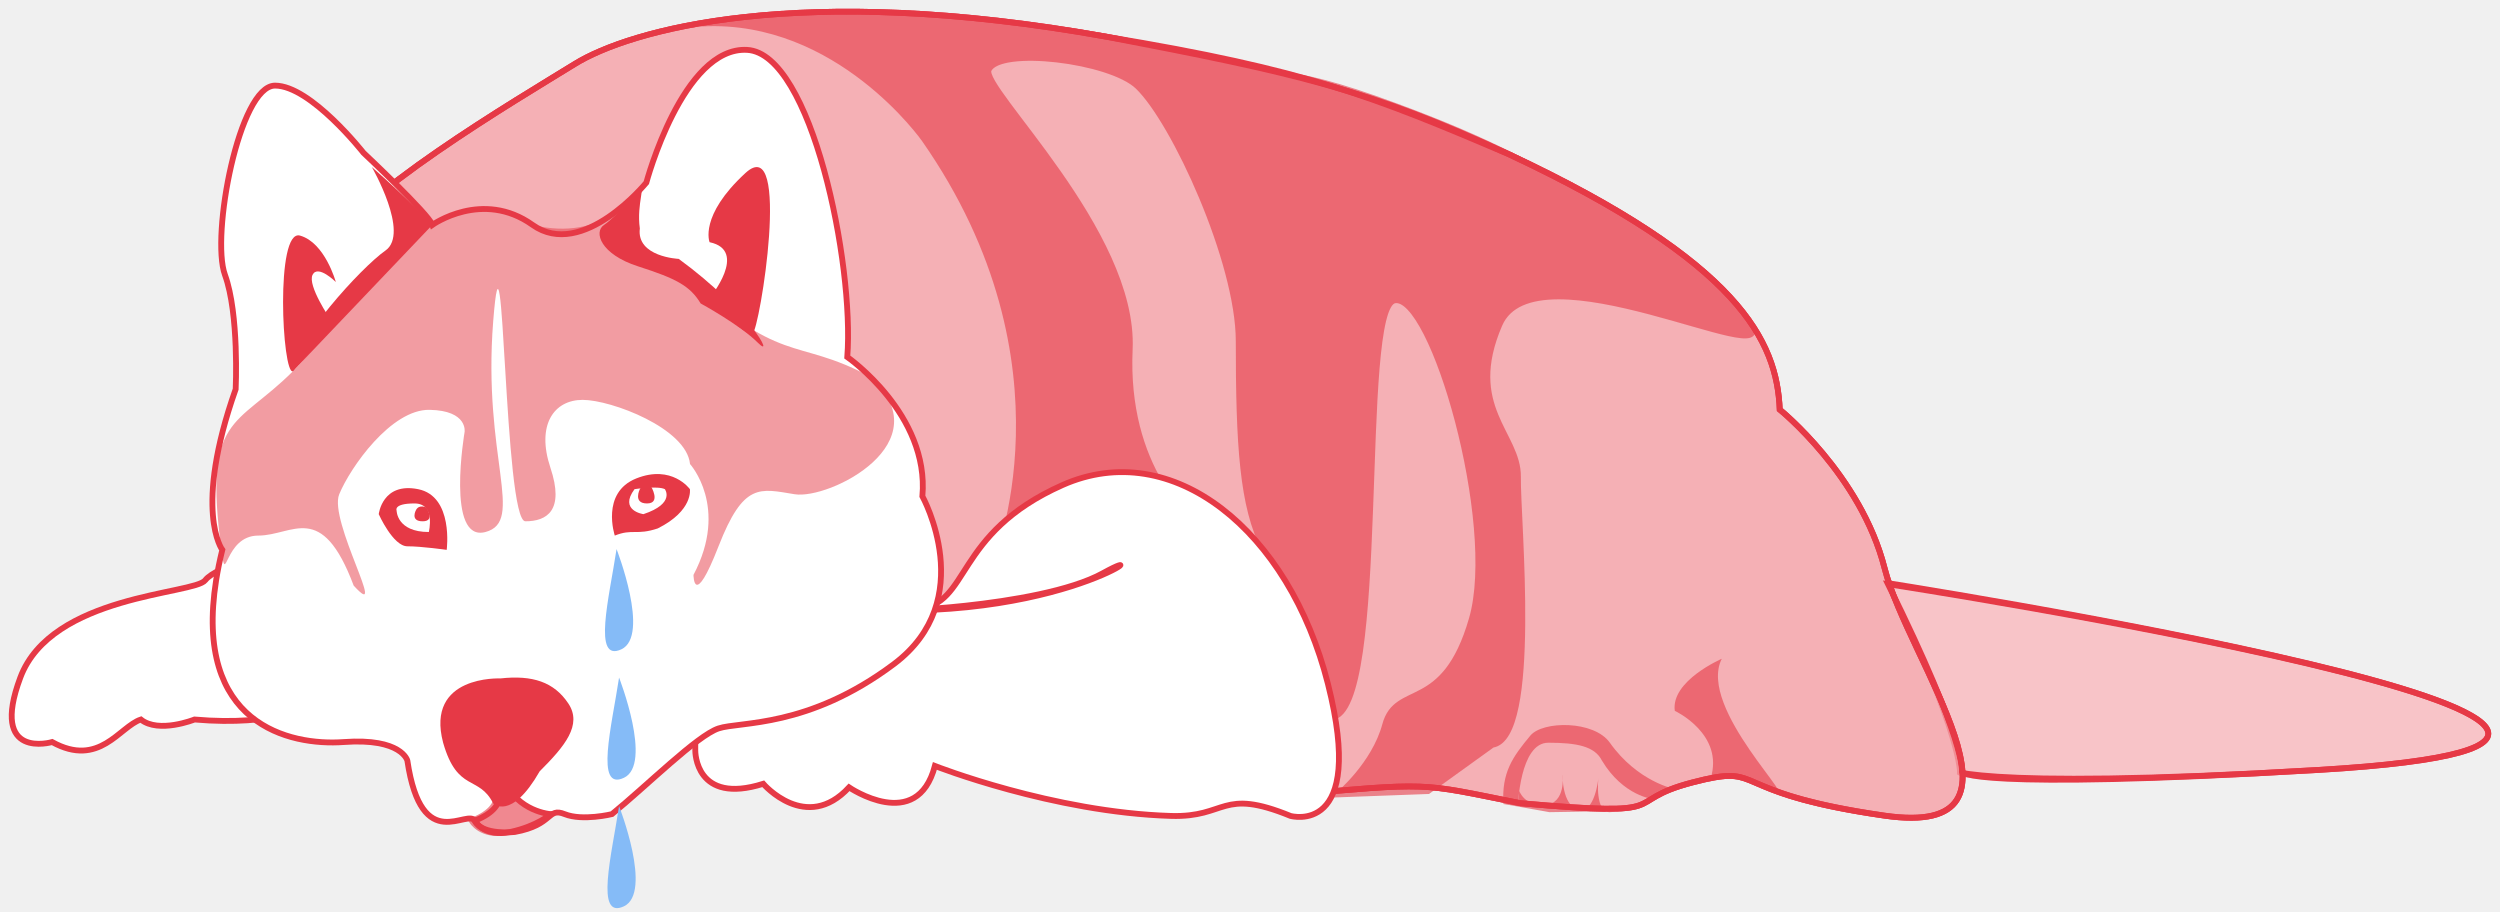
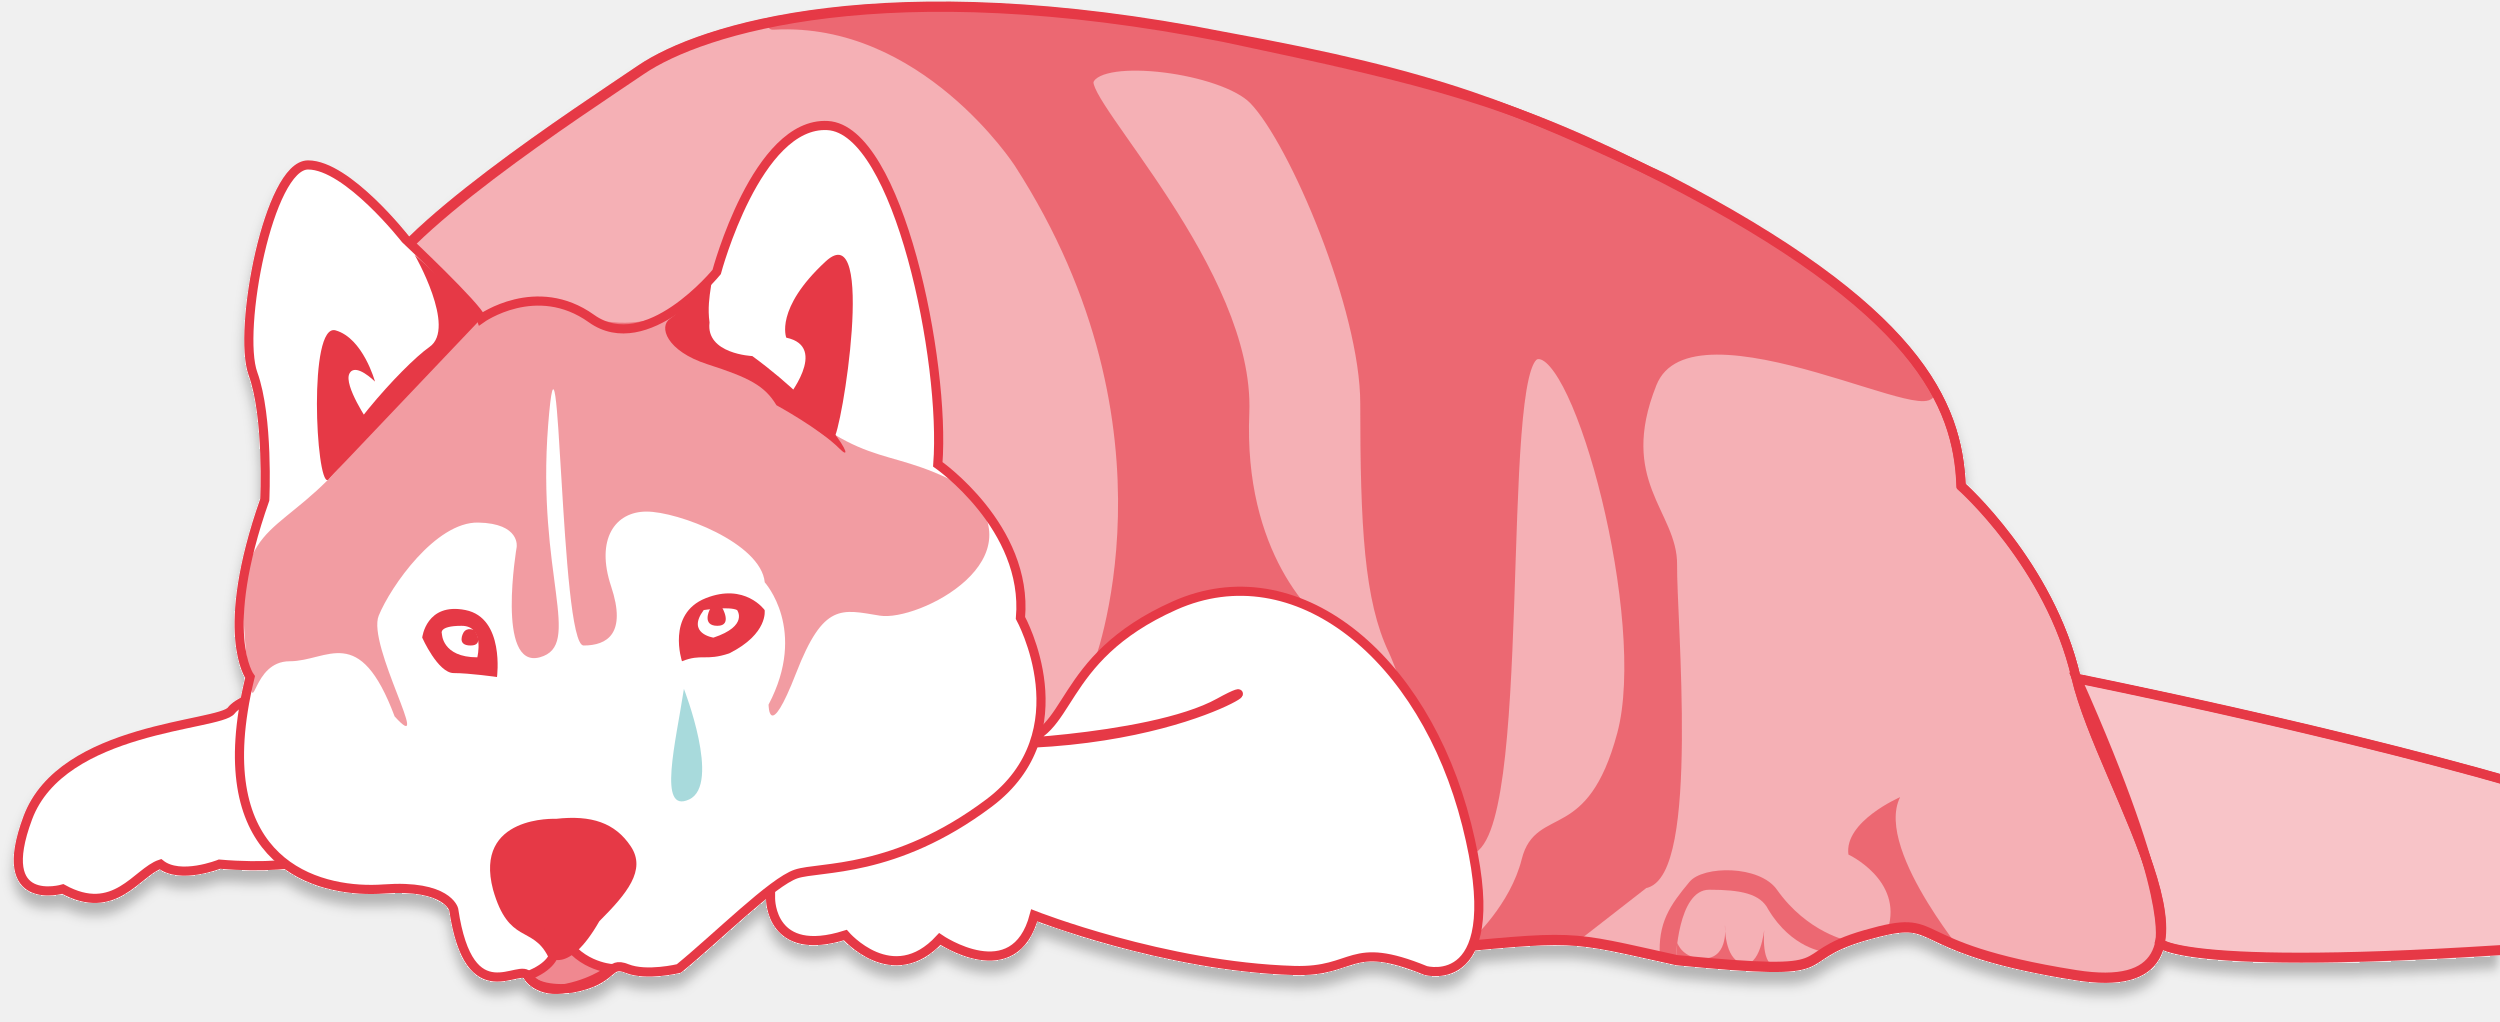
- <svg xmlns="http://www.w3.org/2000/svg" width="214" height="78" viewBox="0 0 214 78" fill="none">
-   <path d="M166.449 65.722C166.449 65.722 167.966 67.695 198.403 65.911C246.602 63.084 160 49.658 160 49.658C167.677 63.084 166.449 65.722 166.449 65.722Z" fill="white" stroke="#E63946" stroke-width="0.5" stroke-miterlimit="10" />
-   <path d="M28.025 21.627C29.563 17.163 44.544 8.357 49.203 5.477C53.859 2.594 68.314 -1.604 94.764 3.154C110.757 6.233 117.216 7.632 129.21 13.23C148.894 22.466 152.104 29.184 152.344 35.062C152.344 35.062 159.292 40.66 161.319 48.637C163.346 56.614 175.282 71.829 161.319 69.819C148.912 68.033 150.684 65.844 146.704 66.558C146.206 66.648 145.615 66.782 144.892 66.97C138.434 68.649 143.973 69.976 130.133 68.753C121.211 66.97 122.748 66.97 109.831 68.089C96.914 69.209 26.487 26.091 28.025 21.627Z" fill="white" stroke="#E63946" stroke-width="0.5" stroke-miterlimit="10" />
-   <path d="M28.025 21.626C29.563 17.162 44.544 8.356 49.203 5.476C53.862 2.596 68.314 -1.605 94.764 3.153C111.916 5.989 117.452 8.228 129.21 13.229C148.894 22.466 152.104 29.184 152.344 35.061C152.344 35.061 159.292 40.659 161.319 48.636C163.346 56.613 175.282 71.829 161.319 69.819C147.356 67.809 151.354 65.29 144.895 66.97C138.437 68.649 143.976 69.976 130.136 68.753C121.214 66.97 122.752 66.97 109.834 68.089C96.917 69.209 26.487 26.088 28.025 21.626Z" stroke="#E63946" stroke-width="0.5" stroke-miterlimit="10" />
-   <path opacity="0.3" d="M167.771 66.164C167.771 66.164 169.395 67.354 198.683 65.64C245.063 62.924 161.729 50.021 161.729 50.021C168.004 63.121 167.771 66.164 167.771 66.164Z" fill="#E63946" stroke="#E63946" stroke-width="0.5" stroke-miterlimit="10" />
-   <path opacity="0.4" d="M28.025 21.626C29.563 17.162 44.544 8.356 49.203 5.476C53.862 2.596 68.314 -1.605 94.764 3.153C110.757 6.232 117.216 7.632 129.21 13.229C148.894 22.466 152.104 29.184 152.344 35.061C152.344 35.061 159.292 40.659 161.319 48.636C163.346 56.613 175.282 71.829 161.319 69.819C148.912 68.033 150.684 65.844 146.704 66.558C146.206 66.648 145.615 66.782 144.892 66.97C138.434 68.649 143.973 69.976 130.133 68.753C121.211 66.97 122.748 66.97 109.831 68.089C96.914 69.209 26.487 26.091 28.025 21.626Z" fill="#E63946" stroke="#E63946" stroke-width="0.5" stroke-miterlimit="10" />
-   <path opacity="0.6" d="M85.198 48.316C85.198 48.316 92.579 31.181 79.126 11.922C79.126 11.922 71.788 1.443 60.169 2.01C57.857 2.123 79.001 1.52588e-05 96.249 3.426C110.515 7.34 108.886 5.162 119.486 9.09C127.13 11.922 131.717 14.188 142.418 20.702C142.418 20.702 147.31 24.101 149.756 27.783C152.487 31.895 131.411 20.702 128.353 27.783C125.296 34.863 129.992 37.154 129.937 40.825C129.882 44.496 131.717 63.185 127.742 63.752L122.238 67.717L114.594 68C114.594 68 117.652 65.451 118.569 62.052C119.56 58.388 123.635 61.174 125.993 52.975C128.353 44.776 122.626 25.058 119.373 25.712C116.12 26.367 118.85 61.022 113.97 61.395C113.97 61.395 108.99 48.455 108.234 47.002C106.339 43.363 106.033 38.052 106.033 29.202C106.033 22.404 100.508 10.376 97.395 7.397C95.025 5.128 85.547 3.995 84.63 5.978C83.896 7.561 97.16 19.841 96.704 29.901C96.249 39.964 101.703 44.977 103.715 46.011C105.727 47.044 85.198 48.316 85.198 48.316Z" fill="#E63946" stroke="#E63946" stroke-width="0.5" stroke-miterlimit="10" />
-   <path d="M59.516 58.533C59.516 58.533 59.516 64.158 59.516 64.249C59.516 64.341 59.516 68.927 65.333 67.093C65.333 67.093 69.007 71.372 72.68 67.398C72.68 67.398 78.498 71.372 80.028 65.564C80.028 65.564 90.132 69.538 100.235 69.844C105.073 69.991 104.476 67.398 110.47 69.844C110.47 69.844 116.998 71.678 113.67 58.533C110.342 45.387 100.342 37.347 90.952 41.52C81.562 45.693 83.093 51.807 78.501 52.113C73.908 52.419 88.91 52.113 94.421 49.056C99.932 45.999 89.829 54.253 69.622 51.807C49.415 49.362 59.516 58.533 59.516 58.533Z" fill="white" stroke="#E63946" stroke-width="0.5" stroke-miterlimit="10" />
-   <path d="M4.464 63.519C4.464 63.519 -0.924 65.108 1.74 57.998C4.403 50.887 16.65 50.89 17.568 49.667C18.487 48.444 23.786 47.069 23.786 47.069L26.753 60.367C26.753 60.367 23.691 62.201 16.65 61.59C16.65 61.59 13.588 62.813 12.057 61.59C10.223 62.201 8.506 65.754 4.464 63.519Z" fill="white" stroke="#E63946" stroke-width="0.5" stroke-miterlimit="10" />
-   <path d="M44.055 71.22C44.055 71.22 41.299 71.525 40.687 70.302C40.075 69.08 36.094 73.359 34.87 65.106C34.87 65.106 34.392 63.155 29.426 63.519C24.773 63.858 16.549 61.999 18.499 49.676C18.628 48.854 18.805 47.986 19.029 47.069C19.029 47.069 16.5 43.706 20.174 33.312C20.174 33.312 20.48 26.892 19.256 23.529C18.031 20.167 20.48 7.327 23.542 7.327C26.603 7.327 31.116 13.083 31.116 13.083C31.116 13.083 36.707 18.332 37.013 19.25C37.013 19.25 41.299 16.192 45.586 19.25C49.872 22.307 55.325 15.636 55.325 15.636C55.325 15.636 58.444 3.964 63.955 4.27C69.466 4.576 73.14 22.612 72.528 30.561C72.528 30.561 79.57 35.452 78.957 42.483C78.957 42.483 83.856 51.349 76.508 56.851C69.16 62.354 63.343 61.743 61.506 62.354C59.669 62.965 55.383 67.245 52.385 69.688C52.385 69.688 49.872 70.302 48.341 69.691C46.81 69.08 47.422 70.608 44.055 71.22Z" fill="white" stroke="#E63946" stroke-width="0.5" stroke-miterlimit="10" />
-   <path d="M42.83 58.074C42.83 58.074 36.401 57.769 37.932 63.577C39.156 67.857 40.993 66.328 42.218 68.774C42.218 68.774 43.749 70.302 46.198 66.023C48.341 63.883 49.872 62.048 48.647 60.214C47.423 58.38 45.586 57.769 42.83 58.074Z" fill="#E63946" />
-   <path d="M52.626 45.846C52.626 45.846 51.402 42.178 54.463 40.955C57.525 39.732 59.056 41.872 59.056 41.872C59.056 41.872 59.362 43.706 56.3 45.235C54.463 45.846 54.157 45.235 52.626 45.846Z" fill="#E63946" />
-   <path d="M38.237 47.069C38.237 47.069 38.85 42.483 35.788 41.872C32.726 41.26 32.42 44.012 32.42 44.012C32.42 44.012 33.645 46.763 34.87 46.763C36.094 46.763 38.237 47.069 38.237 47.069Z" fill="#E63946" />
-   <path d="M56.913 41.872C56.913 41.872 57.832 43.094 55.076 44.012C55.076 44.012 52.949 43.706 54.317 41.872C54.317 41.872 56.301 41.566 56.913 41.872Z" fill="white" />
-   <path d="M36.706 45.54C36.706 45.54 37.318 43.095 35.481 43.095C33.644 43.095 33.95 43.706 33.95 43.706C33.95 43.706 33.95 45.54 36.706 45.54Z" fill="white" />
-   <path d="M54.77 41.872C54.77 41.872 54.157 43.095 55.382 43.095C56.606 43.095 55.725 41.63 55.725 41.63C55.725 41.63 55.076 41.26 54.77 41.872Z" fill="#E63946" />
-   <path d="M35.619 43.639C35.619 43.639 35.059 44.623 36.179 44.623C37.3 44.623 36.492 43.443 36.492 43.443C36.492 43.443 35.901 43.144 35.619 43.639Z" fill="#E63946" />
-   <path d="M60.74 25.516C60.74 25.516 64.108 21.448 60.74 20.732C60.74 20.732 59.822 18.485 63.802 14.817C67.782 11.148 65.026 28.268 64.414 28.573C63.802 28.879 60.74 25.516 60.74 25.516Z" fill="#E63946" />
-   <path d="M25.072 31.783L28.263 27.308C28.263 27.308 26.297 24.434 26.756 23.523C27.216 22.612 28.746 24.141 28.746 24.141C28.746 24.141 27.828 20.778 25.685 20.167C23.542 19.555 24.154 32.089 25.072 31.783Z" fill="#E63946" />
-   <path opacity="0.5" d="M39.769 36.98C39.769 36.98 38.149 46.457 41.559 45.54C44.97 44.623 41.299 39.12 42.218 27.504C43.136 15.887 43.136 44.623 44.973 44.623C46.81 44.623 48.341 43.706 47.116 40.038C45.892 36.369 47.422 34.229 49.872 34.229C52.321 34.229 58.769 36.66 59.066 39.723C59.066 39.723 62.425 43.4 59.363 49.209C59.363 49.209 59.363 52.266 61.506 46.763C63.649 41.26 65.042 41.826 68.018 42.306C70.997 42.789 80.73 37.898 74.484 32.242C67.932 28.726 66.965 31.594 57.958 22.976C57.958 22.976 52.318 21.836 54.614 16.416C54.614 16.416 51.706 20.778 45.583 19.25C42.215 17.415 40.99 17.11 37.01 19.25C33.03 21.39 27.914 28.944 25.07 31.784C20.171 36.675 17.416 35.452 18.946 47.069C19.387 50.416 19.145 45.846 22.109 45.846C25.073 45.846 27.519 42.789 30.274 50.126C33.336 53.489 28.107 44.577 29.038 42.306C29.968 40.038 33.474 35.021 36.774 35.082C40.075 35.146 39.769 36.98 39.769 36.98Z" fill="#E63946" />
-   <path d="M31.83 14.3C31.83 14.3 35.103 19.974 32.996 21.445C30.89 22.915 25.073 29.335 25.073 31.78L37.013 19.247C37.013 19.25 34.916 16.997 31.83 14.3Z" fill="#E63946" />
-   <path d="M54.617 16.416C54.617 16.416 52.627 18.638 51.709 19.25C50.79 19.861 51.402 21.765 54.617 22.799C57.832 23.832 59.056 24.447 59.975 25.975C59.975 25.975 63.343 27.809 64.874 29.338C66.404 30.866 64.178 26.596 58.098 22.16C58.098 22.16 54.464 22.001 54.77 19.555C54.464 17.415 55.382 15.581 54.617 16.416Z" fill="#E63946" />
-   <path opacity="0.6" d="M42.069 66.745C42.069 66.745 43.906 68.885 40.385 70.26C40.385 70.26 41.2 71.704 43.471 71.211C45.743 70.719 46.91 69.695 46.91 69.695C46.91 69.695 44.053 69.496 42.908 66.745C41.763 63.994 42.069 66.745 42.069 66.745Z" fill="#E63946" stroke="#E63946" stroke-width="0.5" stroke-miterlimit="10" />
-   <path d="M42.306 66.745C42.306 66.745 44.142 68.885 40.622 70.26C40.622 70.26 41.436 71.704 43.708 71.211C45.979 70.719 47.146 69.695 47.146 69.695C47.146 69.695 44.289 69.496 43.144 66.745C41.999 63.994 42.306 66.745 42.306 66.745Z" stroke="#E63946" stroke-width="0.5" stroke-miterlimit="10" />
-   <path opacity="0.6" d="M129.933 69.04C129.933 69.04 130.083 63.577 132.533 63.577C134.982 63.577 136.513 63.883 137.125 65.105C138.962 68.162 141.512 68.401 141.512 68.401L143.359 67.542C143.359 67.542 140.187 66.937 137.802 63.574C136.439 61.651 132.058 61.697 131.002 62.962C129.471 64.797 128.531 66.13 128.693 68.826L129.933 69.04Z" fill="#E63946" />
-   <path opacity="0.6" d="M143.361 60.847C143.361 60.847 147.62 62.828 146.429 66.64C146.429 66.64 149.8 65.64 151.851 67.816C154.437 69.142 145.241 60.67 147.384 56.39C147.384 56.393 143.012 58.273 143.361 60.847Z" fill="#E63946" />
-   <path opacity="0.6" d="M130.052 67.704C130.052 67.704 130.475 69.022 132.269 68.899C134.063 68.774 133.757 66.328 133.757 66.328C133.757 66.328 133.687 68.921 135.101 69.306C136.512 69.691 136.819 66.634 136.819 66.634C136.819 66.634 136.491 69.654 137.878 69.52C139.265 69.385 132.639 69.523 132.639 69.523L129.93 69.04L130.052 67.704Z" fill="#E63946" />
-   <path d="M167.941 66.071C167.941 66.071 168.196 67.695 198.368 65.911C246.148 63.084 161.616 50.005 161.616 50.005C168.375 63.655 167.941 66.071 167.941 66.071Z" stroke="#E63946" stroke-width="0.5" stroke-miterlimit="10" />
-   <path d="M52.777 47C52.777 47 55.676 54.419 53.19 55.581C50.704 56.743 52.146 51.161 52.777 47Z" fill="#85BBF7" />
-   <path d="M52.992 58C52.992 58 55.891 65.419 53.405 66.581C50.919 67.743 52.361 62.161 52.992 58Z" fill="#85BBF7" />
-   <path d="M52.992 69C52.992 69 55.891 76.419 53.405 77.581C50.919 78.743 52.361 73.161 52.992 69Z" fill="#85BBF7" />
+ <svg xmlns="http://www.w3.org/2000/svg" width="820" height="335" viewBox="0 0 820 335" fill="none">
+   <g filter="url(#filter0_d_2319_255)">
+     <path d="M707.804 308.938C707.804 308.938 714.181 319.572 842.129 309.959C1044.75 294.726 680.693 222.372 680.693 222.372C712.967 294.726 707.804 308.938 707.804 308.938Z" fill="white" stroke="#E63946" stroke-width="3" stroke-miterlimit="10" />
+     <path d="M121.471 97.588C127.926 76.98 190.809 36.333 210.367 23.038C229.913 9.73 290.588 -9.65 401.611 12.314C468.742 26.526 495.852 32.987 546.2 58.827C628.822 101.464 642.3 132.473 643.307 159.605C643.307 159.605 672.47 185.446 680.977 222.269C689.485 259.092 739.587 329.326 680.977 320.05C628.899 311.807 636.335 301.703 619.63 304.998C617.539 305.411 615.06 306.031 612.026 306.897C584.916 314.649 608.166 320.773 550.073 315.127C512.622 306.897 519.077 306.897 464.856 312.065C410.635 317.233 115.016 118.196 121.471 97.588Z" fill="white" stroke="#E63946" stroke-width="3" stroke-miterlimit="10" />
+     <path d="M121.342 97.213C127.797 76.606 190.68 35.958 210.238 22.663C229.796 9.368 290.459 -10.025 401.482 11.94C473.48 25.028 496.717 35.364 546.071 58.453C628.693 101.089 642.171 132.098 643.178 159.231C643.178 159.231 672.341 185.071 680.848 221.894C689.356 258.717 739.458 328.952 680.848 319.675C622.238 310.398 639.021 298.77 611.91 306.522C584.8 314.274 608.05 320.399 549.957 314.752C512.506 306.522 518.961 306.522 464.74 311.69C410.519 316.858 114.887 117.808 121.342 97.213Z" stroke="#E63946" stroke-width="3" stroke-miterlimit="10" />
+     <path opacity="0.3" d="M708.449 309.274C708.449 309.274 714.826 319.908 842.774 310.295C1045.39 295.062 681.339 222.708 681.339 222.708C713.613 295.062 708.449 309.274 708.449 309.274Z" fill="#E63946" stroke="#E63946" stroke-width="3" stroke-miterlimit="10" />
+     <path opacity="0.4" d="M121.058 97.381C127.513 76.773 190.396 36.126 209.954 22.831C229.512 9.536 290.175 -9.857 401.198 12.107C468.329 26.32 495.439 32.78 545.787 58.62C628.409 101.257 641.887 132.266 642.894 159.399C642.894 159.399 672.057 185.239 680.564 222.062C689.072 258.885 739.174 329.12 680.564 319.843C628.486 311.6 635.922 301.496 619.217 304.791C617.126 305.204 614.647 305.824 611.613 306.69C584.503 314.442 607.753 320.567 549.66 314.92C512.209 306.69 518.664 306.69 464.443 311.858C410.222 317.026 114.603 117.989 121.058 97.381Z" fill="#E63946" stroke="#E63946" stroke-width="3" stroke-miterlimit="10" />
+     <path opacity="0.6" d="M359.694 219.478C359.694 219.478 390.858 141.31 334.055 53.452C334.055 53.452 303.072 5.647 254.015 8.231C244.255 8.748 336.637 -5.981 406.349 14.691C466.586 32.547 459.705 22.612 504.463 40.532C536.737 53.452 556.102 63.789 601.286 93.505C601.286 93.505 621.941 109.01 632.269 125.806C643.797 144.566 554.811 93.505 541.901 125.806C528.991 158.107 548.821 168.559 548.588 185.304C548.356 202.049 556.102 287.31 539.319 289.894L516.082 307.982L483.807 309.274C483.807 309.274 496.717 297.646 500.59 282.142C504.773 265.423 521.981 278.136 531.935 240.732C541.901 203.328 517.721 113.377 503.985 116.361C490.249 119.346 501.778 277.439 481.174 279.144C481.174 279.144 460.144 220.111 456.955 213.483C448.951 196.881 447.66 172.655 447.66 132.279C447.66 101.27 424.332 46.398 411.19 32.806C401.185 22.457 361.165 17.288 357.292 26.333C354.194 33.555 410.196 89.578 408.273 135.47C406.349 181.376 429.38 204.245 437.875 208.961C446.369 213.677 359.694 219.478 359.694 219.478Z" fill="#E63946" stroke="#E63946" stroke-width="3" stroke-miterlimit="10" />
+     <path d="M252.737 270.513C252.737 270.513 252.737 294.287 252.737 294.674C252.737 295.062 252.737 314.442 277.265 306.69C277.265 306.69 292.757 324.779 308.249 307.982C308.249 307.982 332.777 324.779 339.232 300.23C339.232 300.23 381.834 317.026 424.436 318.318C444.833 318.939 442.316 307.982 467.593 318.318C467.593 318.318 495.116 326.071 481.083 270.513C467.051 214.956 424.888 180.976 385.294 198.612C345.7 216.248 352.154 242.089 332.79 243.381C313.425 244.673 376.683 243.381 399.92 230.46C423.158 217.54 380.556 252.425 295.352 242.089C210.148 231.752 252.737 270.513 252.737 270.513Z" fill="white" stroke="#E63946" stroke-width="3" stroke-miterlimit="10" />
+     <path d="M20.608 291.586C20.608 291.586 -2.113 298.305 9.118 268.252C20.35 238.2 71.988 238.213 75.861 233.044C79.734 227.876 102.081 222.062 102.081 222.062L114.59 278.265C114.59 278.265 101.681 286.018 71.988 283.434C71.988 283.434 59.079 288.602 52.624 283.434C44.891 286.018 37.649 301.031 20.608 291.586Z" fill="white" stroke="#E63946" stroke-width="3" stroke-miterlimit="10" />
+     <path d="M187.543 324.133C187.543 324.133 175.924 325.425 173.342 320.256C170.76 315.088 153.978 333.177 148.814 298.292C148.814 298.292 146.8 290.049 125.861 291.586C106.238 293.02 71.562 285.165 79.786 233.083C80.328 229.608 81.077 225.938 82.019 222.062C82.019 222.062 71.356 207.85 86.847 163.921C86.847 163.921 88.138 136.788 82.975 122.576C77.811 108.364 88.138 54.098 101.048 54.098C113.958 54.098 132.987 78.427 132.987 78.427C132.987 78.427 156.56 100.611 157.851 104.488C157.851 104.488 175.924 91.567 193.998 104.488C212.071 117.408 235.064 89.216 235.064 89.216C235.064 89.216 248.219 39.886 271.456 41.178C294.693 42.47 310.185 118.7 307.603 152.293C307.603 152.293 337.295 172.965 334.713 202.682C334.713 202.682 355.369 240.151 324.386 263.407C293.402 286.664 268.874 284.08 261.128 286.664C253.382 289.248 235.309 307.336 222.67 317.659C222.67 317.659 212.071 320.256 205.617 317.672C199.162 315.088 201.744 321.548 187.543 324.133Z" fill="white" stroke="#E63946" stroke-width="3" stroke-miterlimit="10" />
+     <path d="M182.379 268.575C182.379 268.575 155.269 267.283 161.724 291.832C166.887 309.92 174.633 303.46 179.797 313.796C179.797 313.796 186.252 320.256 196.58 302.168C205.617 293.124 212.071 285.372 206.908 277.62C201.744 269.867 193.998 267.283 182.379 268.575Z" fill="#E63946" />
+     <path d="M223.69 216.894C223.69 216.894 218.526 201.39 231.436 196.222C244.346 191.053 250.8 200.098 250.8 200.098C250.8 200.098 252.091 207.85 239.182 214.31C231.436 216.894 230.145 214.31 223.69 216.894Z" fill="#E63946" />
+     <path d="M163.015 222.062C163.015 222.062 165.597 202.682 152.687 200.098C139.777 197.514 138.486 209.142 138.486 209.142C138.486 209.142 143.65 220.77 148.814 220.77C153.978 220.77 163.015 222.062 163.015 222.062Z" fill="#E63946" />
+     <path d="M241.764 200.098C241.764 200.098 245.637 205.266 234.018 209.142C234.018 209.142 225.046 207.85 230.816 200.098C230.816 200.098 239.182 198.806 241.764 200.098Z" fill="white" />
+     <path d="M156.56 215.602C156.56 215.602 159.142 205.266 151.396 205.266C143.65 205.266 144.941 207.85 144.941 207.85C144.941 207.85 144.941 215.602 156.56 215.602Z" fill="white" />
+     <path d="M232.727 200.098C232.727 200.098 230.145 205.266 235.309 205.266C240.473 205.266 236.755 199.077 236.755 199.077C236.755 199.077 234.018 197.514 232.727 200.098Z" fill="#E63946" />
+     <path d="M151.977 207.566C151.977 207.566 149.614 211.726 154.339 211.726C159.064 211.726 155.656 206.739 155.656 206.739C155.656 206.739 153.165 205.473 151.977 207.566Z" fill="#E63946" />
+     <path d="M257.901 130.974C257.901 130.974 272.101 113.777 257.901 110.754C257.901 110.754 254.028 101.257 270.811 85.753C287.593 70.249 275.974 142.602 273.392 143.894C270.811 145.186 257.901 130.974 257.901 130.974Z" fill="#E63946" />
+     <path d="M107.503 157.461L120.955 138.545C120.955 138.545 112.667 126.4 114.603 122.55C116.54 118.7 122.995 125.16 122.995 125.16C122.995 125.16 119.122 110.948 110.085 108.364C101.048 105.78 103.63 158.753 107.503 157.461Z" fill="#E63946" />
+     <path opacity="0.5" d="M169.469 179.425C169.469 179.425 162.64 219.478 177.022 215.602C191.403 211.726 175.924 188.469 179.797 139.372C183.67 90.275 183.67 211.726 191.416 211.726C199.162 211.726 205.616 207.85 200.453 192.346C195.289 176.841 201.744 167.797 212.071 167.797C222.399 167.797 249.587 178.069 250.839 191.015C250.839 191.015 265.001 206.558 252.091 231.106C252.091 231.106 252.091 244.027 261.128 220.77C270.165 197.514 276.039 199.904 288.587 201.932C301.148 203.974 342.188 183.301 315.852 159.399C288.226 144.54 284.146 156.66 246.166 120.237C246.166 120.237 222.386 115.418 232.068 92.51C232.068 92.51 219.804 110.948 193.985 104.487C179.784 96.735 174.62 95.443 157.838 104.487C141.055 113.532 119.483 145.458 107.49 157.461C86.835 178.133 75.216 172.965 81.671 222.062C83.53 236.21 82.51 216.894 95.006 216.894C107.503 216.894 117.818 203.974 129.436 234.982C142.346 249.195 120.296 211.532 124.221 201.932C128.145 192.345 142.927 171.143 156.844 171.402C170.76 171.673 169.469 179.425 169.469 179.425Z" fill="#E63946" />
+     <path d="M135.995 83.57C135.995 83.57 149.795 107.55 140.913 113.764C132.031 119.979 107.503 147.112 107.503 157.448L157.851 104.475C157.851 104.488 149.008 94.965 135.995 83.57Z" fill="#E63946" />
+     <path d="M232.081 92.51C232.081 92.51 223.69 101.903 219.817 104.488C215.944 107.072 218.526 115.121 232.081 119.488C245.637 123.855 250.8 126.452 254.673 132.912C254.673 132.912 268.874 140.664 275.329 147.124C281.784 153.585 272.398 135.535 246.76 116.788C246.76 116.788 231.436 116.116 232.727 105.78C231.436 96.735 235.309 88.983 232.081 92.51Z" fill="#E63946" />
+     <path opacity="0.6" d="M179.171 305.221C179.171 305.221 186.917 314.265 172.07 320.079C172.07 320.079 175.504 326.178 185.083 324.097C194.662 322.017 199.581 317.689 199.581 317.689C199.581 317.689 187.536 316.849 182.708 305.221C177.88 293.593 179.171 305.221 179.171 305.221Z" fill="#E63946" stroke="#E63946" stroke-miterlimit="10" />
+     <path d="M180.171 305.221C180.171 305.221 187.917 314.265 173.07 320.079C173.07 320.079 176.504 326.178 186.083 324.097C195.662 322.017 200.581 317.689 200.581 317.689C200.581 317.689 188.536 316.849 183.708 305.221C178.88 293.593 180.171 305.221 180.171 305.221Z" stroke="#E63946" stroke-width="3" stroke-miterlimit="10" />
+     <path opacity="0.6" d="M549.66 314.92C549.66 314.92 550.292 291.832 560.62 291.832C570.948 291.832 577.403 293.124 579.985 298.292C587.73 311.212 598.484 312.22 598.484 312.22L606.269 308.589C606.269 308.589 592.894 306.031 582.838 291.819C577.093 283.692 558.619 283.886 554.165 289.235C547.71 296.987 543.747 302.62 544.431 314.016L549.66 314.92Z" fill="#E63946" />
+     <path opacity="0.6" d="M606.282 280.294C606.282 280.294 624.239 288.666 619.217 304.778C619.217 304.778 633.056 301.199 641.706 310.398C650.355 319.597 614.208 279.545 623.245 261.456C623.245 261.469 604.81 269.415 606.282 280.294Z" fill="#E63946" />
+     <path opacity="0.6" d="M550.163 309.274C550.163 309.274 551.945 314.843 559.51 314.326C567.075 313.796 565.784 303.46 565.784 303.46C565.784 303.46 565.487 314.417 571.451 316.044C577.403 317.672 578.694 304.752 578.694 304.752C578.694 304.752 577.312 317.517 583.16 316.949C589.008 316.38 561.072 316.962 561.072 316.962L549.647 314.92L550.163 309.274Z" fill="#E63946" />
+     <path d="M708.333 309.184C708.333 309.184 714.71 319.817 842.658 310.204C1045.28 294.971 681.222 222.618 681.222 222.618C713.497 294.971 708.333 309.184 708.333 309.184Z" stroke="#E63946" stroke-width="3" stroke-miterlimit="10" />
+     <path d="M224.323 225.938C224.323 225.938 236.548 257.296 226.065 262.206C215.583 267.115 221.663 243.523 224.323 225.938Z" fill="#A8DADC" />
+   </g>
+   <defs>
+     <filter id="filter0_d_2319_255" x="0.5" y="0.5" width="909.137" height="333.529" filterUnits="userSpaceOnUse" color-interpolation-filters="sRGB">
+       <feFlood flood-opacity="0" result="BackgroundImageFix" />
+       <feColorMatrix in="SourceAlpha" type="matrix" values="0 0 0 0 0 0 0 0 0 0 0 0 0 0 0 0 0 0 127 0" result="hardAlpha" />
+       <feOffset dy="4" />
+       <feGaussianBlur stdDeviation="2" />
+       <feComposite in2="hardAlpha" operator="out" />
+       <feColorMatrix type="matrix" values="0 0 0 0 0 0 0 0 0 0 0 0 0 0 0 0 0 0 0.25 0" />
+       <feBlend mode="normal" in2="BackgroundImageFix" result="effect1_dropShadow_2319_255" />
+       <feBlend mode="normal" in="SourceGraphic" in2="effect1_dropShadow_2319_255" result="shape" />
+     </filter>
+   </defs>
</svg>
